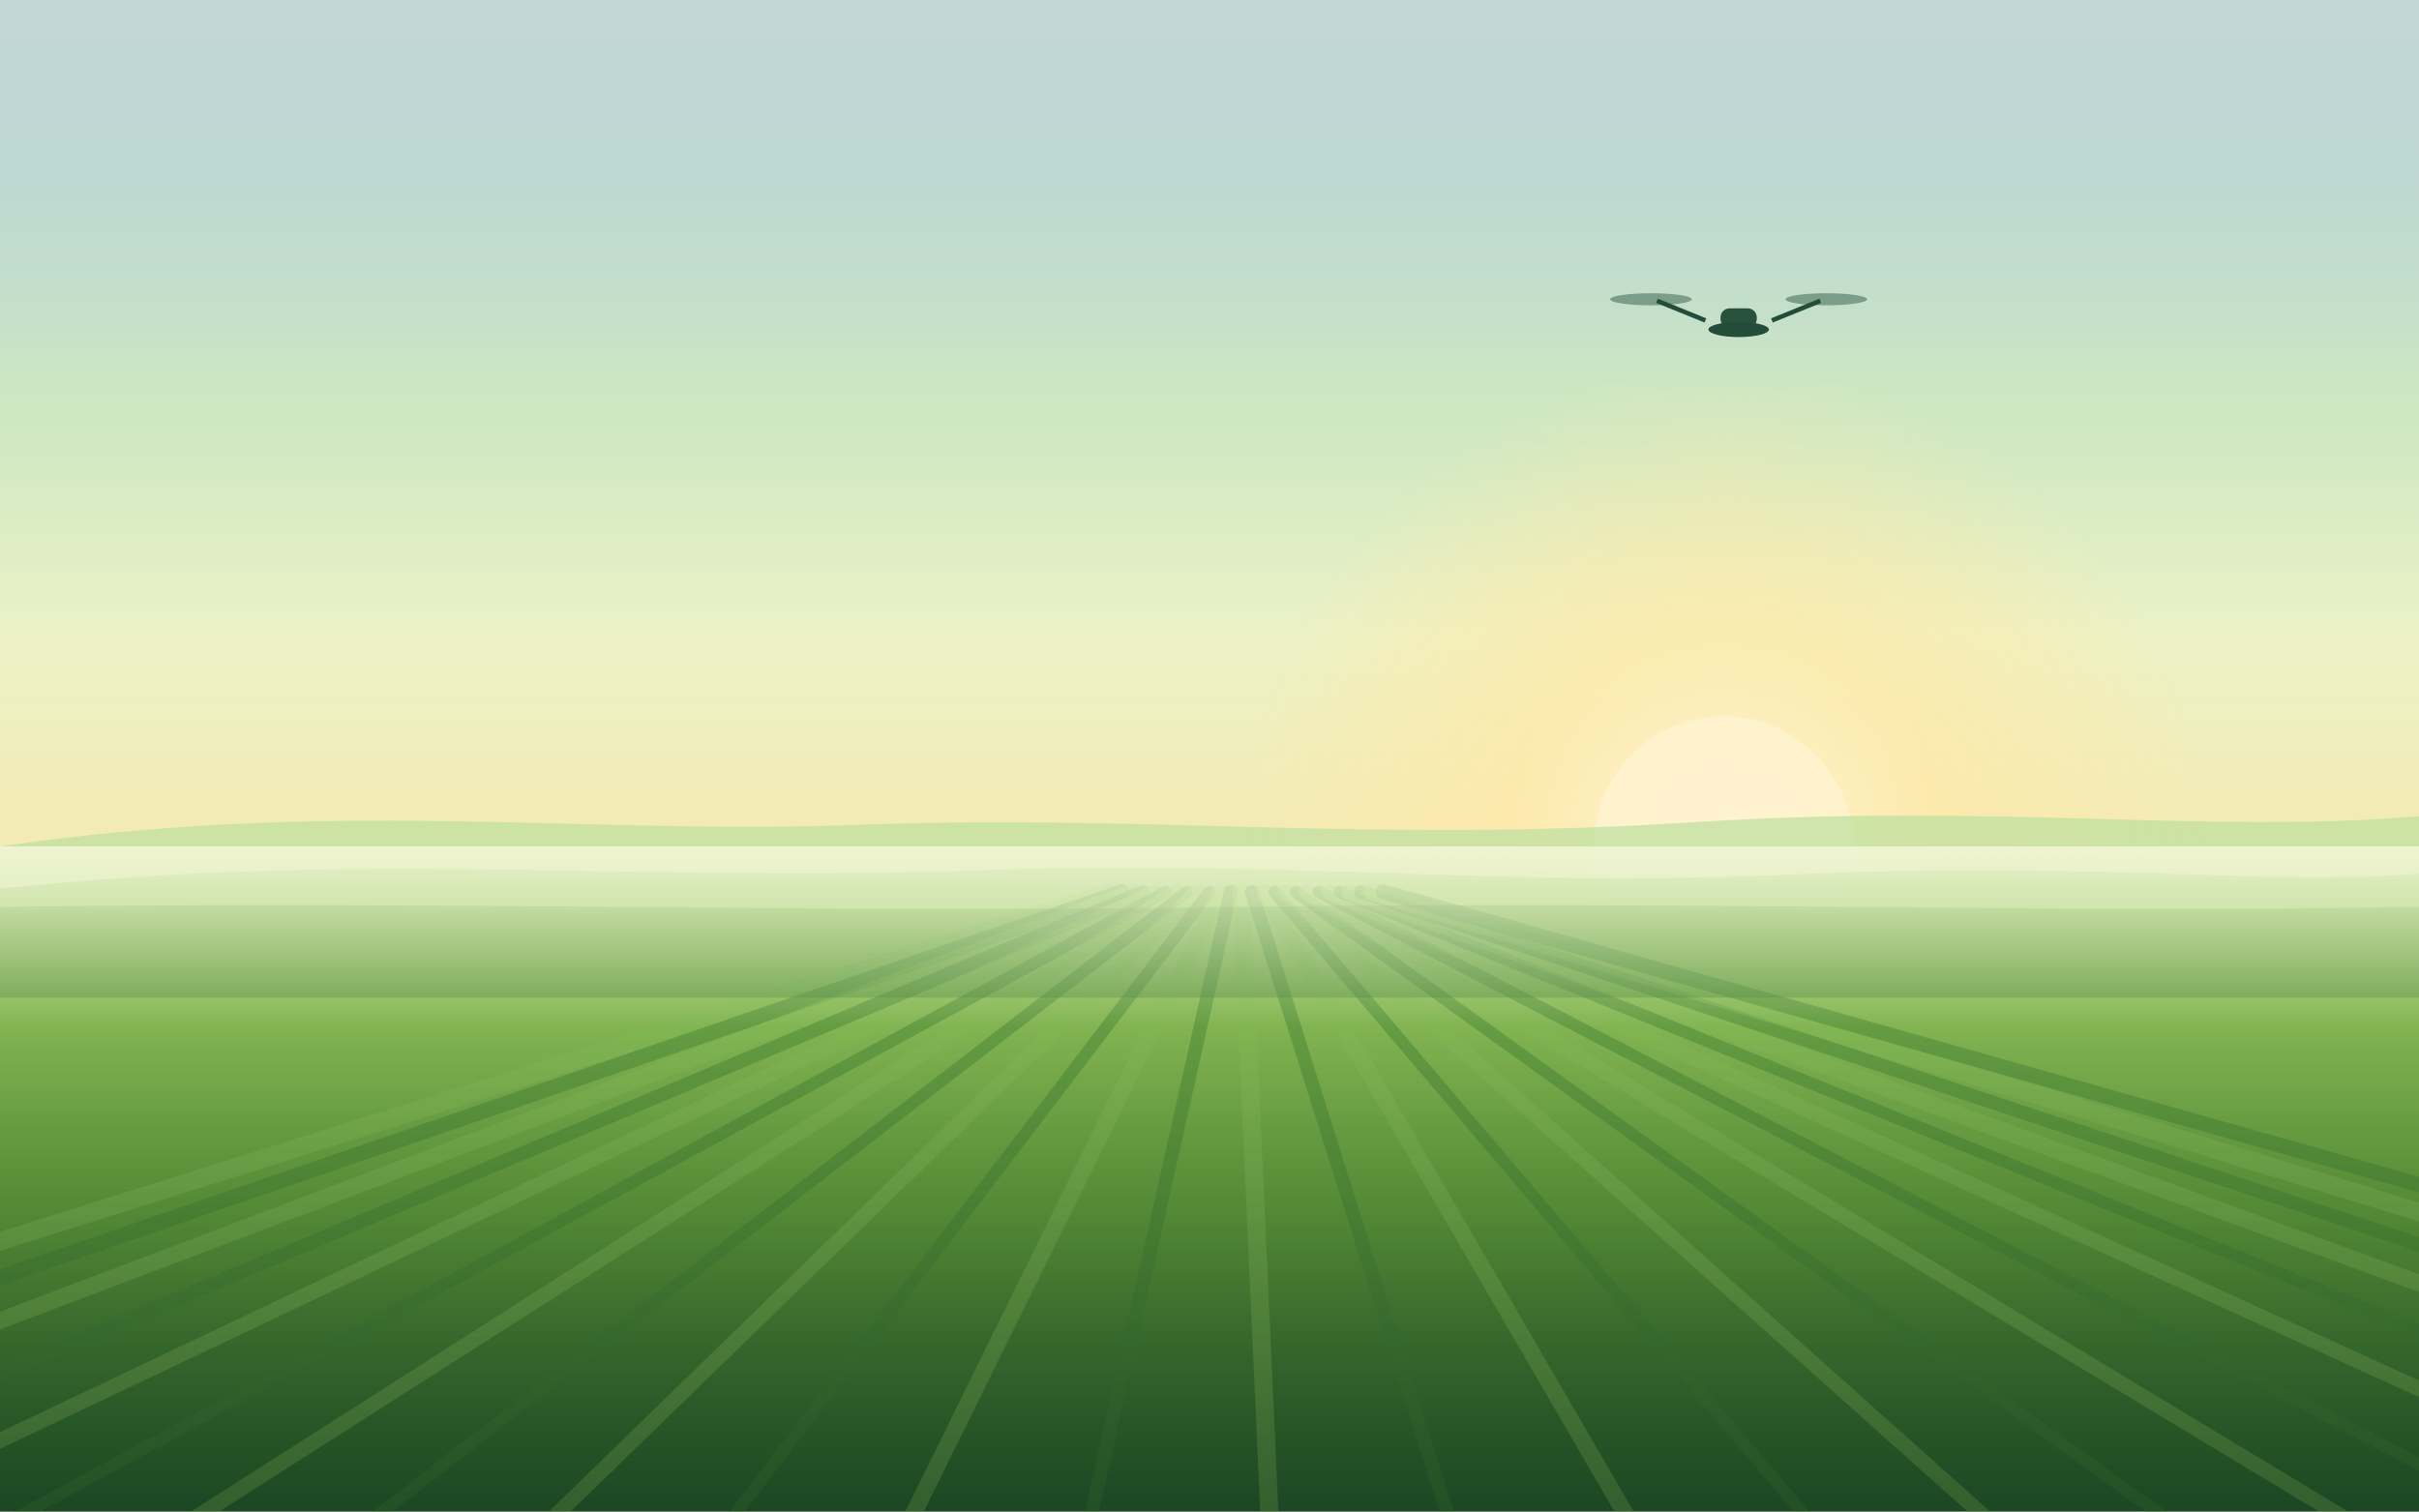
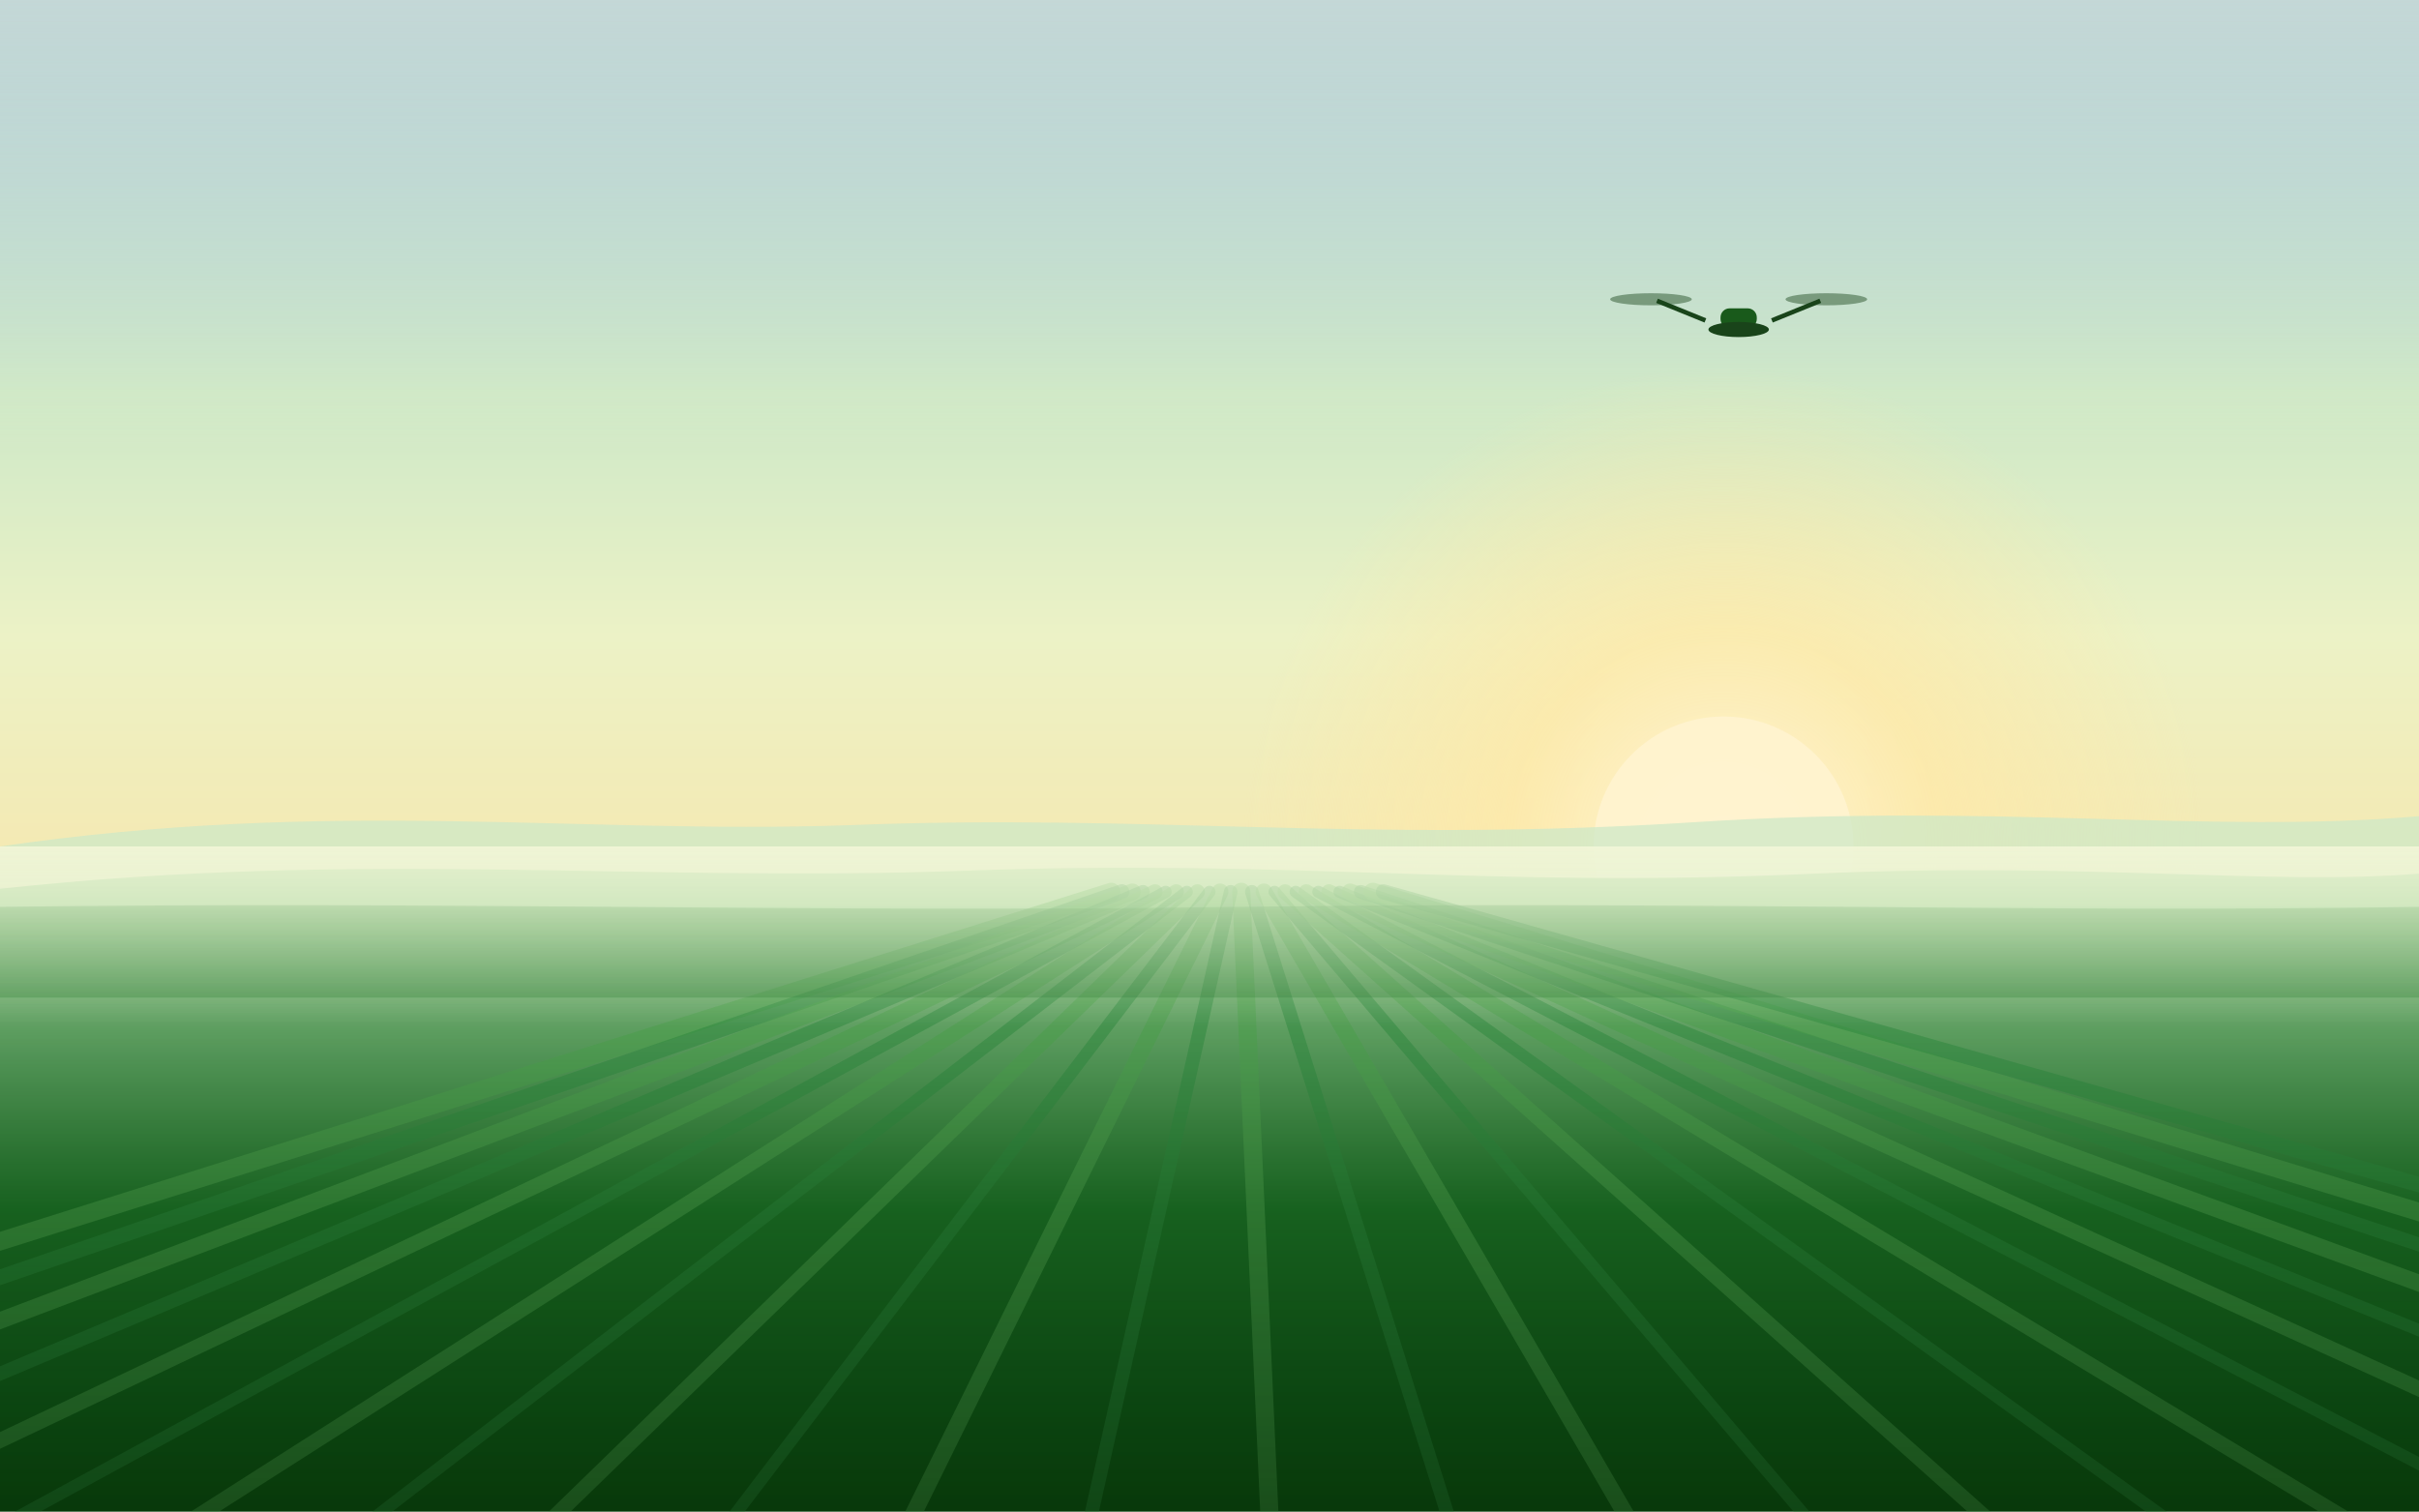
<svg xmlns="http://www.w3.org/2000/svg" viewBox="0 0 1600 1000" preserveAspectRatio="xMidYMid slice" role="img" aria-label="Sunrise over rolling farmland with rows of crops and a drone flying above">
  <defs>
    <linearGradient id="sky" x1="0" y1="0" x2="0" y2="1">
      <stop offset="0" stop-color="#7cb6e6" />
-       <stop offset="0.42" stop-color="#c9e6c2" />
+       <stop offset="0.42" stop-color="#cde8c7" />
      <stop offset="0.68" stop-color="#ecf2c6" />
      <stop offset="1" stop-color="#f7e6ac" />
    </linearGradient>
    <radialGradient id="sun" cx="0.5" cy="0.5" r="0.5">
      <stop offset="0" stop-color="#fff7db" />
      <stop offset="0.45" stop-color="#ffe9a8" stop-opacity="0.75" />
      <stop offset="1" stop-color="#ffe9a8" stop-opacity="0" />
    </radialGradient>
    <linearGradient id="field" x1="0" y1="0" x2="0" y2="1">
-       <stop offset="0" stop-color="#a7d36a" />
-       <stop offset="0.5" stop-color="#6fae3f" />
-       <stop offset="1" stop-color="#2f6b2c" />
+       <stop offset="0" stop-color="#9bd098" />
+       <stop offset="0.5" stop-color="#1f7a2a" />
+       <stop offset="1" stop-color="#0d5712" />
    </linearGradient>
    <linearGradient id="haze" x1="0" y1="0" x2="0" y2="1">
      <stop offset="0" stop-color="#f4f7d9" stop-opacity="0.85" />
      <stop offset="1" stop-color="#f4f7d9" stop-opacity="0" />
    </linearGradient>
    <linearGradient id="wash" x1="0" y1="0" x2="0" y2="1">
-       <stop offset="0" stop-color="#0b2a1c" stop-opacity="0" />
-       <stop offset="1" stop-color="#0b2a1c" stop-opacity="0.55" />
+       <stop offset="0" stop-color="#032004" stop-opacity="0" />
+       <stop offset="1" stop-color="#032004" stop-opacity="0.55" />
    </linearGradient>
    <linearGradient id="glow" x1="0" y1="0" x2="0" y2="1">
      <stop offset="0" stop-color="#fff3c9" stop-opacity="0.55" />
      <stop offset="1" stop-color="#fff3c9" stop-opacity="0" />
    </linearGradient>
  </defs>
  <rect width="1600" height="620" fill="url(#sky)" />
  <circle cx="1140" cy="560" r="320" fill="url(#sun)" />
  <circle cx="1140" cy="560" r="86" fill="#fff3cf" opacity="0.92" />
-   <path d="M0 560 C220 528 380 552 560 546 C760 538 900 558 1120 544 C1320 531 1460 552 1600 540 L1600 630 L0 630 Z" fill="#bfe0a0" opacity="0.75" />
-   <path d="M0 588 C240 562 420 584 640 576 C860 568 980 588 1200 578 C1380 570 1500 586 1600 578 L1600 650 L0 650 Z" fill="#9ccb6e" opacity="0.85" />
+   <path d="M0 560 C220 528 380 552 560 546 C760 538 900 558 1120 544 C1320 531 1460 552 1600 540 L1600 630 L0 630 Z" fill="#cde8c7" opacity="0.75" />
+   <path d="M0 588 C240 562 420 584 640 576 C860 568 980 588 1200 578 C1380 570 1500 586 1600 578 L1600 650 L0 650 Z" fill="#9bd098" opacity="0.85" />
  <rect y="600" width="1600" height="400" fill="url(#field)" />
  <g stroke-linecap="round">
-     <line x1="-600" y1="1010" x2="735" y2="590" stroke="#8fc85a" stroke-width="12" opacity="0.55" />
-     <line x1="-480" y1="1010" x2="742" y2="590" stroke="#4f8f38" stroke-width="10" opacity="0.5" />
-     <line x1="-360" y1="1010" x2="749" y2="590" stroke="#8fc85a" stroke-width="11" opacity="0.55" />
-     <line x1="-240" y1="1010" x2="756" y2="590" stroke="#4f8f38" stroke-width="9" opacity="0.5" />
-     <line x1="-120" y1="1010" x2="764" y2="590" stroke="#8fc85a" stroke-width="10" opacity="0.55" />
-     <line x1="0" y1="1010" x2="771" y2="590" stroke="#4f8f38" stroke-width="8" opacity="0.5" />
-     <line x1="120" y1="1010" x2="778" y2="590" stroke="#8fc85a" stroke-width="10" opacity="0.55" />
-     <line x1="240" y1="1010" x2="785" y2="590" stroke="#4f8f38" stroke-width="8" opacity="0.5" />
-     <line x1="360" y1="1010" x2="792" y2="590" stroke="#8fc85a" stroke-width="10" opacity="0.55" />
-     <line x1="480" y1="1010" x2="800" y2="590" stroke="#4f8f38" stroke-width="8" opacity="0.5" />
-     <line x1="600" y1="1010" x2="807" y2="590" stroke="#8fc85a" stroke-width="11" opacity="0.55" />
-     <line x1="720" y1="1010" x2="814" y2="590" stroke="#4f8f38" stroke-width="9" opacity="0.5" />
-     <line x1="840" y1="1010" x2="821" y2="590" stroke="#8fc85a" stroke-width="12" opacity="0.55" />
-     <line x1="960" y1="1010" x2="828" y2="590" stroke="#4f8f38" stroke-width="9" opacity="0.5" />
-     <line x1="1080" y1="1010" x2="836" y2="590" stroke="#8fc85a" stroke-width="11" opacity="0.55" />
-     <line x1="1200" y1="1010" x2="843" y2="590" stroke="#4f8f38" stroke-width="8" opacity="0.5" />
-     <line x1="1320" y1="1010" x2="850" y2="590" stroke="#8fc85a" stroke-width="10" opacity="0.55" />
-     <line x1="1440" y1="1010" x2="857" y2="590" stroke="#4f8f38" stroke-width="8" opacity="0.5" />
-     <line x1="1560" y1="1010" x2="864" y2="590" stroke="#8fc85a" stroke-width="10" opacity="0.55" />
-     <line x1="1680" y1="1010" x2="872" y2="590" stroke="#4f8f38" stroke-width="8" opacity="0.5" />
-     <line x1="1800" y1="1010" x2="879" y2="590" stroke="#8fc85a" stroke-width="10" opacity="0.55" />
-     <line x1="1920" y1="1010" x2="886" y2="590" stroke="#4f8f38" stroke-width="8" opacity="0.5" />
-     <line x1="2040" y1="1010" x2="893" y2="590" stroke="#8fc85a" stroke-width="11" opacity="0.55" />
-     <line x1="2160" y1="1010" x2="900" y2="590" stroke="#4f8f38" stroke-width="9" opacity="0.5" />
-     <line x1="2280" y1="1010" x2="908" y2="590" stroke="#8fc85a" stroke-width="12" opacity="0.55" />
-     <line x1="2400" y1="1010" x2="915" y2="590" stroke="#4f8f38" stroke-width="10" opacity="0.5" />
+     <line x1="-600" y1="1010" x2="735" y2="590" stroke="#54ad54" stroke-width="12" opacity="0.55" />
+     <line x1="-480" y1="1010" x2="742" y2="590" stroke="#329344" stroke-width="10" opacity="0.5" />
+     <line x1="-360" y1="1010" x2="749" y2="590" stroke="#54ad54" stroke-width="11" opacity="0.55" />
+     <line x1="-240" y1="1010" x2="756" y2="590" stroke="#329344" stroke-width="9" opacity="0.5" />
+     <line x1="-120" y1="1010" x2="764" y2="590" stroke="#54ad54" stroke-width="10" opacity="0.55" />
+     <line x1="0" y1="1010" x2="771" y2="590" stroke="#329344" stroke-width="8" opacity="0.5" />
+     <line x1="120" y1="1010" x2="778" y2="590" stroke="#54ad54" stroke-width="10" opacity="0.55" />
+     <line x1="240" y1="1010" x2="785" y2="590" stroke="#329344" stroke-width="8" opacity="0.5" />
+     <line x1="360" y1="1010" x2="792" y2="590" stroke="#54ad54" stroke-width="10" opacity="0.55" />
+     <line x1="480" y1="1010" x2="800" y2="590" stroke="#329344" stroke-width="8" opacity="0.5" />
+     <line x1="600" y1="1010" x2="807" y2="590" stroke="#54ad54" stroke-width="11" opacity="0.55" />
+     <line x1="720" y1="1010" x2="814" y2="590" stroke="#329344" stroke-width="9" opacity="0.5" />
+     <line x1="840" y1="1010" x2="821" y2="590" stroke="#54ad54" stroke-width="12" opacity="0.55" />
+     <line x1="960" y1="1010" x2="828" y2="590" stroke="#329344" stroke-width="9" opacity="0.5" />
+     <line x1="1080" y1="1010" x2="836" y2="590" stroke="#54ad54" stroke-width="11" opacity="0.55" />
+     <line x1="1200" y1="1010" x2="843" y2="590" stroke="#329344" stroke-width="8" opacity="0.5" />
+     <line x1="1320" y1="1010" x2="850" y2="590" stroke="#54ad54" stroke-width="10" opacity="0.55" />
+     <line x1="1440" y1="1010" x2="857" y2="590" stroke="#329344" stroke-width="8" opacity="0.5" />
+     <line x1="1560" y1="1010" x2="864" y2="590" stroke="#54ad54" stroke-width="10" opacity="0.55" />
+     <line x1="1680" y1="1010" x2="872" y2="590" stroke="#329344" stroke-width="8" opacity="0.5" />
+     <line x1="1800" y1="1010" x2="879" y2="590" stroke="#54ad54" stroke-width="10" opacity="0.55" />
+     <line x1="1920" y1="1010" x2="886" y2="590" stroke="#329344" stroke-width="8" opacity="0.5" />
+     <line x1="2040" y1="1010" x2="893" y2="590" stroke="#54ad54" stroke-width="11" opacity="0.55" />
+     <line x1="2160" y1="1010" x2="900" y2="590" stroke="#329344" stroke-width="9" opacity="0.5" />
+     <line x1="2280" y1="1010" x2="908" y2="590" stroke="#54ad54" stroke-width="12" opacity="0.55" />
+     <line x1="2400" y1="1010" x2="915" y2="590" stroke="#329344" stroke-width="10" opacity="0.5" />
  </g>
-   <path d="M0 600 C300 596 520 604 820 600 C1120 596 1340 604 1600 600 L1600 660 L0 660 Z" fill="#3f8036" opacity="0.35" />
+   <path d="M0 600 C300 596 520 604 820 600 C1120 596 1340 604 1600 600 L1600 660 L0 660 Z" fill="#1f7a2a" opacity="0.35" />
  <rect y="560" width="1600" height="120" fill="url(#haze)" />
  <rect y="0" width="1600" height="300" fill="url(#glow)" />
  <g transform="translate(1150 214)" opacity="0.9">
-     <ellipse cx="-58" cy="-16" rx="27" ry="4" fill="#123d2a" opacity="0.45" />
-     <ellipse cx="58" cy="-16" rx="27" ry="4" fill="#123d2a" opacity="0.45" />
-     <line x1="-22" y1="-2" x2="-54" y2="-15" stroke="#123d2a" stroke-width="3" />
-     <line x1="22" y1="-2" x2="54" y2="-15" stroke="#123d2a" stroke-width="3" />
-     <rect x="-12" y="-10" width="24" height="13" rx="6" fill="#16432c" />
-     <ellipse cx="0" cy="4" rx="20" ry="5" fill="#123d2a" />
+     <ellipse cx="-58" cy="-16" rx="27" ry="4" fill="#063307" opacity="0.45" />
+     <ellipse cx="58" cy="-16" rx="27" ry="4" fill="#063307" opacity="0.45" />
+     <line x1="-22" y1="-2" x2="-54" y2="-15" stroke="#063307" stroke-width="3" />
+     <line x1="22" y1="-2" x2="54" y2="-15" stroke="#063307" stroke-width="3" />
+     <rect x="-12" y="-10" width="24" height="13" rx="6" fill="#064b08" />
+     <ellipse cx="0" cy="4" rx="20" ry="5" fill="#063307" />
  </g>
  <rect y="600" width="1600" height="400" fill="url(#wash)" />
</svg>
